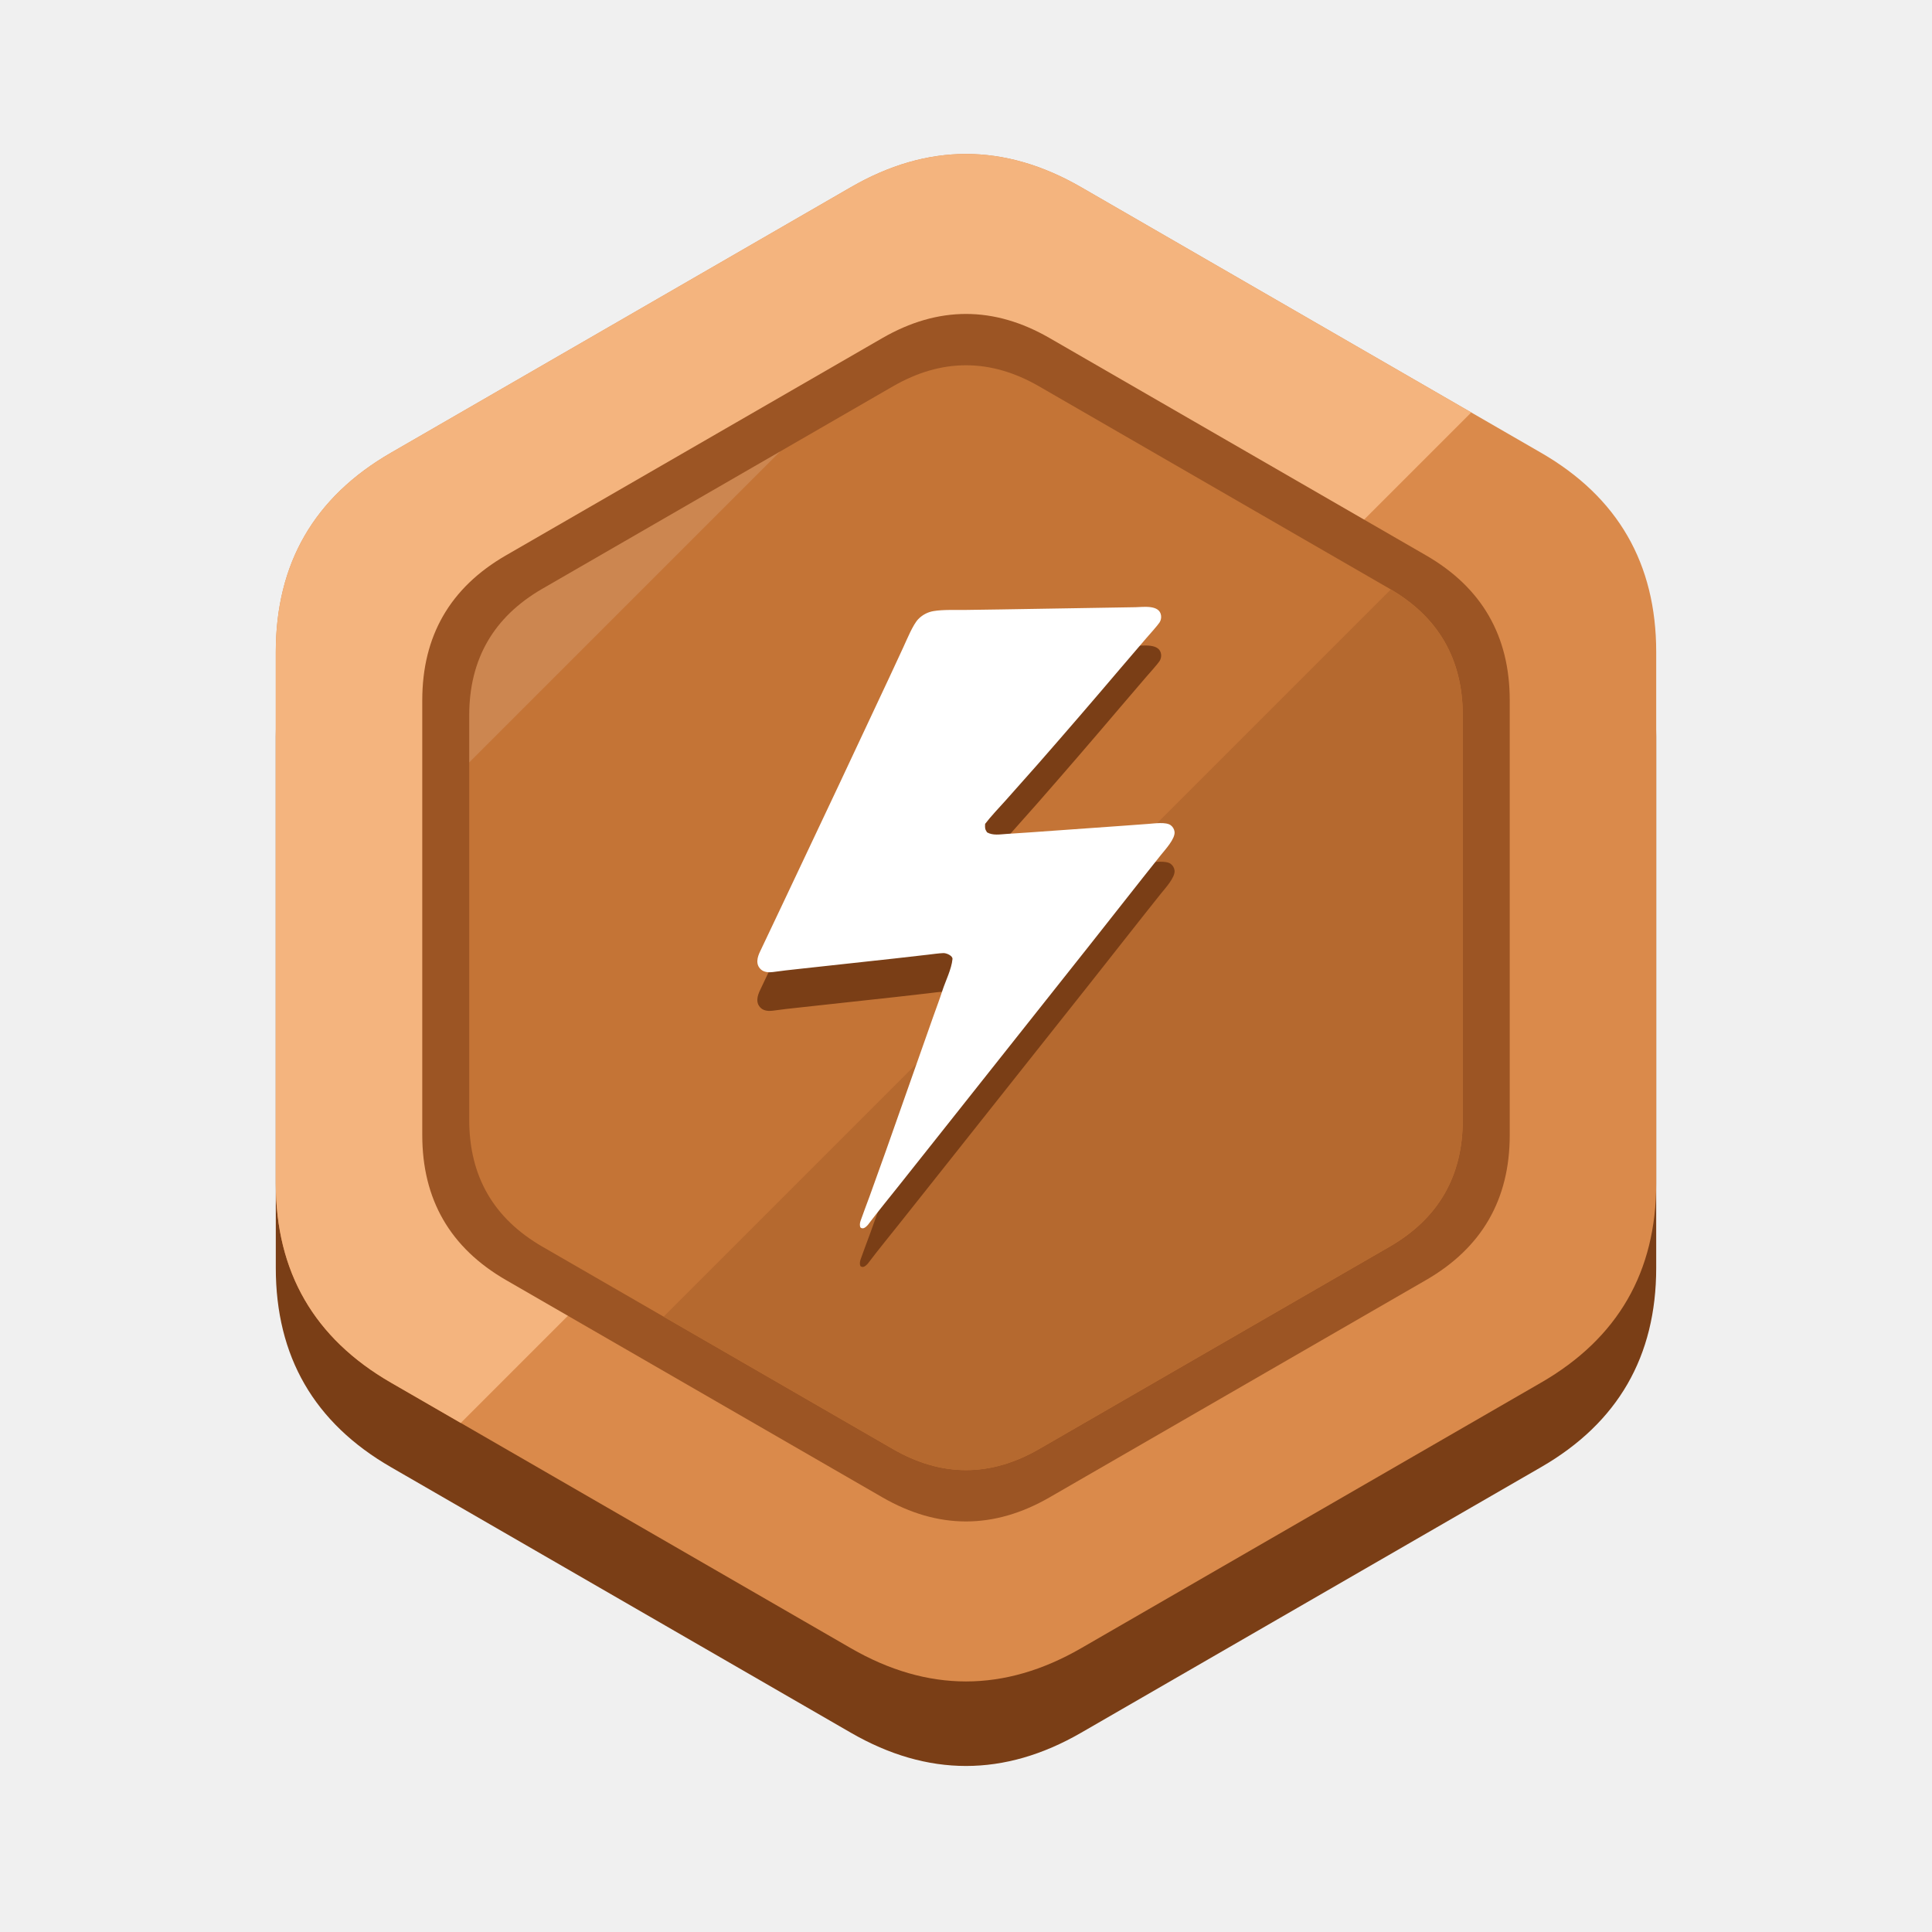
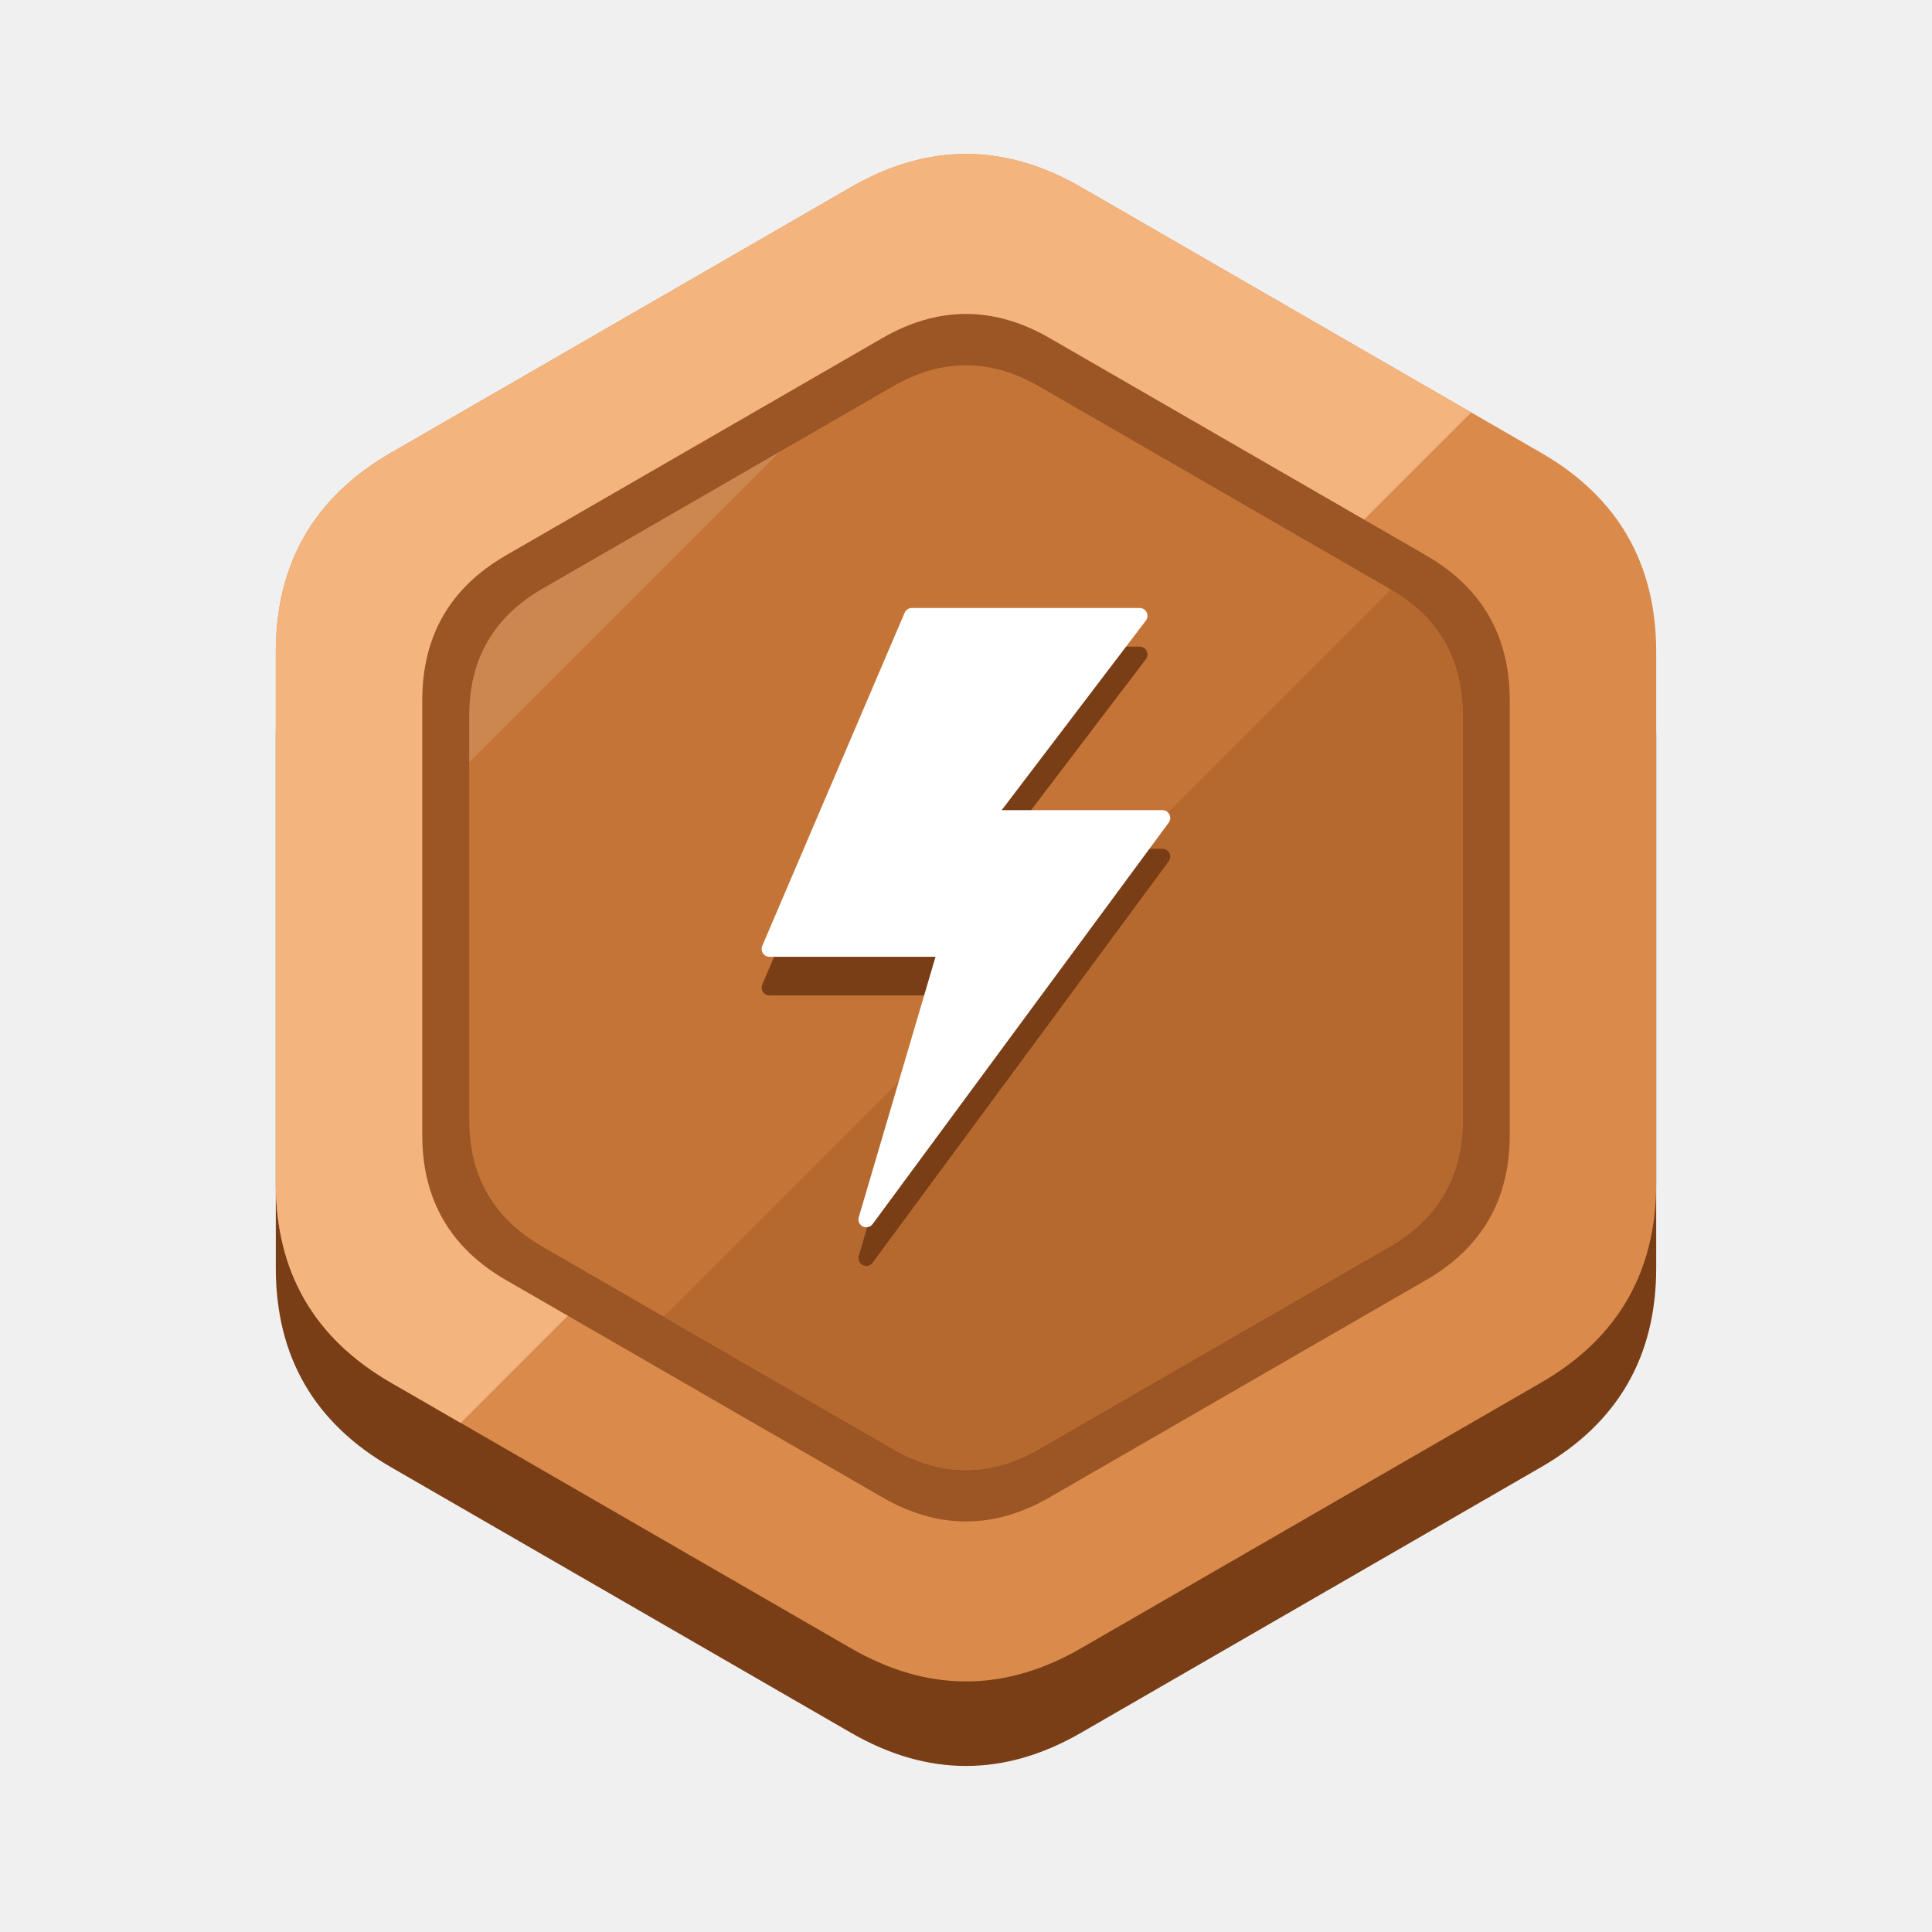
<svg xmlns="http://www.w3.org/2000/svg" viewBox="0 0 160 160" width="160" height="160">
  <defs>
    <clipPath id="A-reactivite-bronze-o">
      <path d="M70.47 15.50Q80.00 10.00 89.53 15.50L127.63 37.50Q137.16 43.00 137.16 54.00L137.16 98.00Q137.16 109.00 127.63 114.50L89.53 136.50Q80.00 142.00 70.47 136.50L32.37 114.50Q22.84 109.00 22.84 98.00L22.84 54.00Q22.84 43.00 32.37 37.50Z" />
    </clipPath>
    <clipPath id="A-reactivite-bronze-f">
      <path d="M73.94 32.00Q80.00 28.50 86.06 32.00L115.07 48.75Q121.14 52.25 121.14 59.25L121.14 92.75Q121.14 99.75 115.07 103.25L86.06 120.00Q80.00 123.50 73.94 120.00L44.93 103.25Q38.86 99.75 38.86 92.75L38.86 59.25Q38.86 52.25 44.93 48.75Z" />
    </clipPath>
  </defs>
  <g fill="#7A3E16" transform="translate(0 7)">
    <path d="M70.47 15.50Q80.00 10.00 89.53 15.50L127.63 37.50Q137.16 43.00 137.16 54.00L137.16 98.00Q137.16 109.00 127.63 114.50L89.53 136.50Q80.00 142.00 70.47 136.50L32.37 114.50Q22.84 109.00 22.84 98.00L22.84 54.00Q22.84 43.00 32.37 37.50Z" />
  </g>
  <g fill="#DA8A4B">
    <path d="M70.47 15.50Q80.00 10.00 89.53 15.50L127.63 37.50Q137.16 43.00 137.16 54.00L137.16 98.00Q137.16 109.00 127.63 114.50L89.53 136.50Q80.00 142.00 70.47 136.50L32.37 114.50Q22.84 109.00 22.84 98.00L22.84 54.00Q22.84 43.00 32.37 37.50Z" />
  </g>
  <g fill="#F4B47E" clip-path="url(#A-reactivite-bronze-o)">
    <polygon points="480,-324 -320,476 -320,-324" />
  </g>
  <g fill="#9C5524">
    <path d="M73.07 28.00Q80.00 24.00 86.93 28.00L118.11 46.00Q125.03 50.00 125.03 58.00L125.03 94.00Q125.03 102.00 118.11 106.00L86.93 124.00Q80.00 128.00 73.07 124.00L41.89 106.00Q34.97 102.00 34.97 94.00L34.97 58.00Q34.97 50.00 41.89 46.00Z" />
  </g>
  <g fill="#C47436">
    <path d="M73.94 32.00Q80.00 28.50 86.06 32.00L115.07 48.75Q121.14 52.25 121.14 59.25L121.14 92.75Q121.14 99.75 115.07 103.25L86.06 120.00Q80.00 123.50 73.94 120.00L44.93 103.25Q38.86 99.75 38.86 92.75L38.86 59.25Q38.86 52.25 44.93 48.75Z" />
  </g>
  <g fill="#B5692F" clip-path="url(#A-reactivite-bronze-f)">
    <polygon points="480,-316 -320,484 480,476" />
  </g>
  <g fill="#FFFFFF" fill-opacity="0.13" clip-path="url(#A-reactivite-bronze-f)">
    <polygon points="20,70 74,16 86,16 20,82" />
  </g>
-   <g fill="#7A3E16" transform="translate(53.5215 52.8798) scale(0.0633)">
-     <path transform="matrix(0.816406 0 0 0.816406 0.000488281 0)" d="M783.932 11.74C796.819 11.43 822.602 7.521 824.962 25.086C825.474 28.917 824.638 32.807 822.597 36.089C819.62 40.803 805.609 56.364 801.018 61.67C787.421 77.377 773.912 93.159 760.491 109.017C716.379 160.997 671.858 212.628 626.933 263.907L576.533 320.67C566.385 331.965 551.877 347.248 542.996 358.973C542.725 365.322 542.492 367.184 546.098 372.55C555.513 377.929 567.03 375.736 577.522 375.062L613.751 372.658L763.891 361.971L804.945 358.945C814.288 358.261 832.838 355.63 840.249 360.986C843.749 363.494 846.043 367.351 846.576 371.624C847.866 382.823 831.544 400.198 824.651 408.875L795.678 445.321L710.079 553.883L468.435 858.595L404.495 939.125C387.867 959.952 371.174 980.395 355.096 1001.66C352.114 1004.91 347.654 1009.27 343.286 1005.82C341.665 1002.52 342.302 998.304 343.473 994.967C348.084 981.815 353.166 968.599 357.963 955.519L384.182 882.469L459.856 667.788C464.771 654.031 469.81 640.709 474.548 626.126C479.552 610.72 489.211 591.717 490.711 575.575C491.201 570.306 481.11 565.794 476.021 566.016C467.942 566.368 459.47 567.67 451.123 568.614L398.938 574.558L244.109 591.456C230.279 592.881 216.569 594.504 202.795 596.403C196.498 597.271 188.759 596.778 183.831 592.338C174.645 584.063 177.919 572.542 182.641 562.916C194.676 537.809 206.558 512.647 218.434 487.468L308.555 296.692L389.933 123.268L412.011 75.692C417.707 63.397 427.275 39.816 435.87 30.842C442.469 24.004 451.099 19.479 460.476 17.939C475.342 15.353 498.038 16.316 513.567 16.084C531.485 15.816 549.517 15.536 567.436 15.31L783.932 11.74Z" />
+   <g fill="#7A3E16" transform="translate(55.708 51.37) scale(2.358)">
+     <path d="M8.4 1.2L16.4 1.2L11 8.3L17.2 8.3L6.8 22.4L9.6 12.9L3.4 12.9Z" stroke="#7A3E16" stroke-width="0.551" stroke-linejoin="round" />
  </g>
-   <g transform="translate(53.5215 49.6798) scale(0.0633)">
+   <g transform="translate(55.708 48.17) scale(2.358)">
    <g fill="#FFFFFF">
-       <path transform="matrix(0.816406 0 0 0.816406 0.000488281 0)" d="M783.932 11.74C796.819 11.43 822.602 7.521 824.962 25.086C825.474 28.917 824.638 32.807 822.597 36.089C819.62 40.803 805.609 56.364 801.018 61.67C787.421 77.377 773.912 93.159 760.491 109.017C716.379 160.997 671.858 212.628 626.933 263.907L576.533 320.67C566.385 331.965 551.877 347.248 542.996 358.973C542.725 365.322 542.492 367.184 546.098 372.55C555.513 377.929 567.03 375.736 577.522 375.062L613.751 372.658L763.891 361.971L804.945 358.945C814.288 358.261 832.838 355.63 840.249 360.986C843.749 363.494 846.043 367.351 846.576 371.624C847.866 382.823 831.544 400.198 824.651 408.875L795.678 445.321L710.079 553.883L468.435 858.595L404.495 939.125C387.867 959.952 371.174 980.395 355.096 1001.66C352.114 1004.91 347.654 1009.27 343.286 1005.82C341.665 1002.52 342.302 998.304 343.473 994.967C348.084 981.815 353.166 968.599 357.963 955.519L384.182 882.469L459.856 667.788C464.771 654.031 469.81 640.709 474.548 626.126C479.552 610.72 489.211 591.717 490.711 575.575C491.201 570.306 481.11 565.794 476.021 566.016C467.942 566.368 459.47 567.67 451.123 568.614L398.938 574.558L244.109 591.456C230.279 592.881 216.569 594.504 202.795 596.403C196.498 597.271 188.759 596.778 183.831 592.338C174.645 584.063 177.919 572.542 182.641 562.916C194.676 537.809 206.558 512.647 218.434 487.468L308.555 296.692L389.933 123.268L412.011 75.692C417.707 63.397 427.275 39.816 435.87 30.842C442.469 24.004 451.099 19.479 460.476 17.939C475.342 15.353 498.038 16.316 513.567 16.084C531.485 15.816 549.517 15.536 567.436 15.31L783.932 11.74Z" />
+       <path d="M8.4 1.2L16.4 1.2L11 8.3L17.2 8.3L6.8 22.4L9.6 12.9L3.4 12.9Z" stroke="#FFFFFF" stroke-width="0.551" stroke-linejoin="round" />
    </g>
  </g>
</svg>
